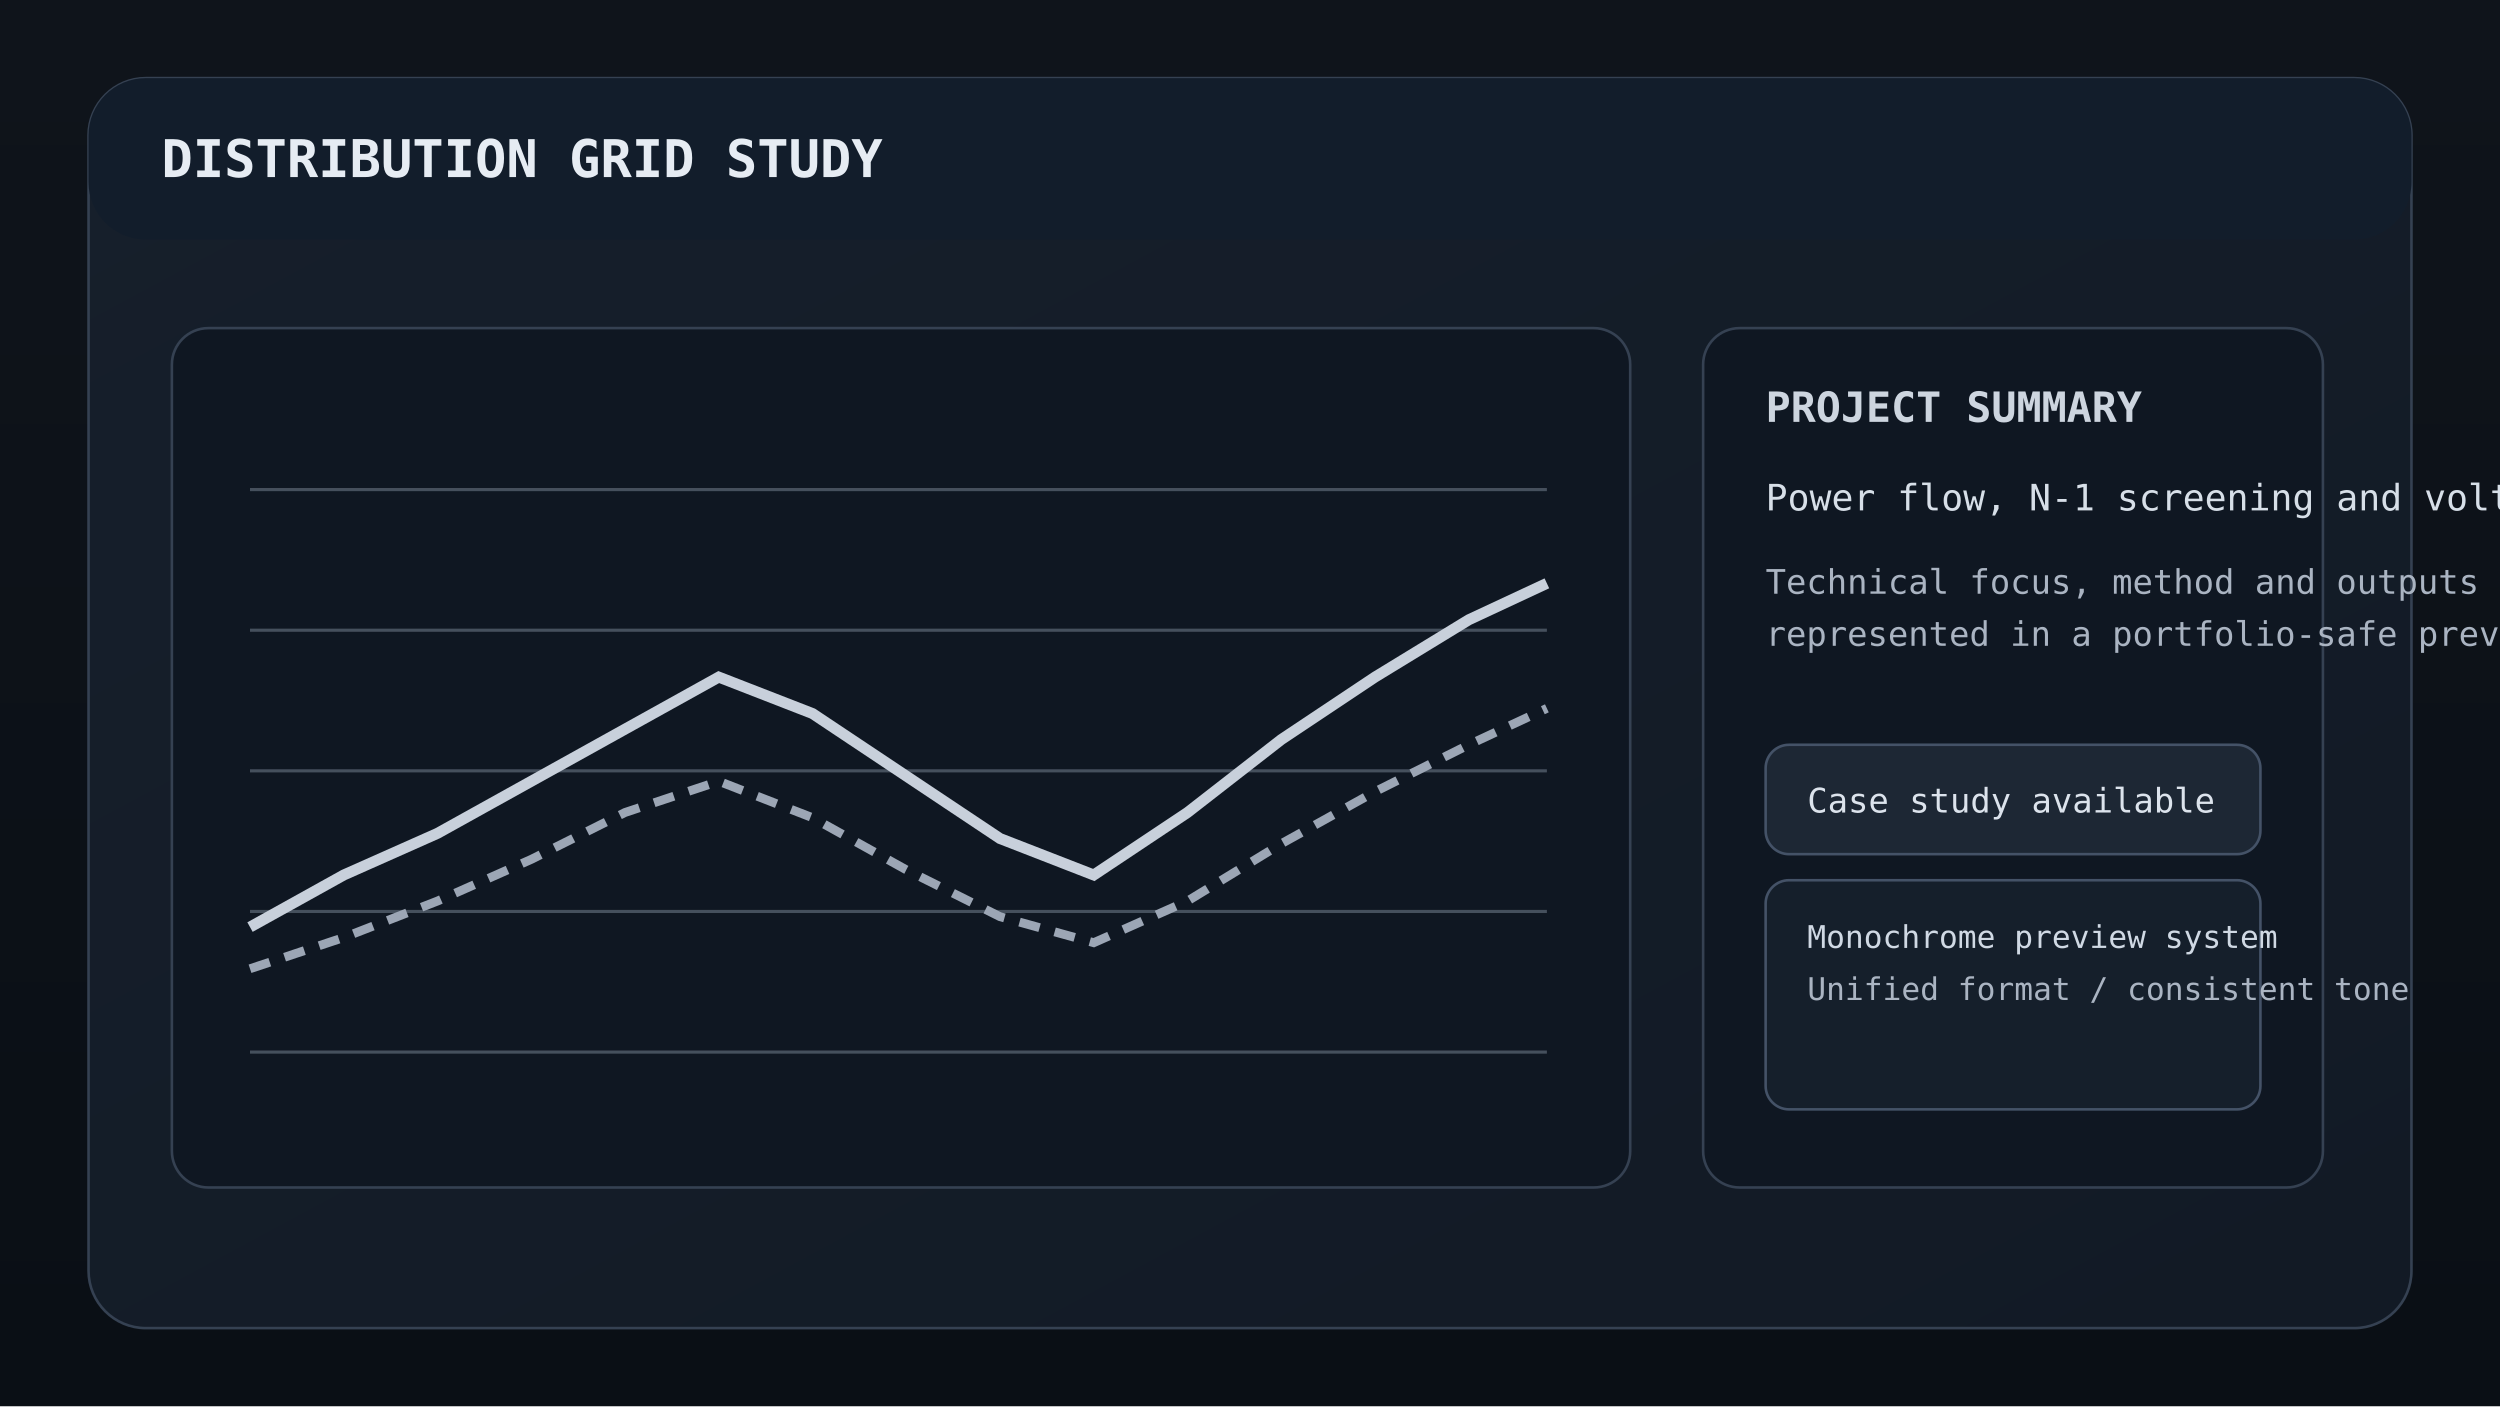
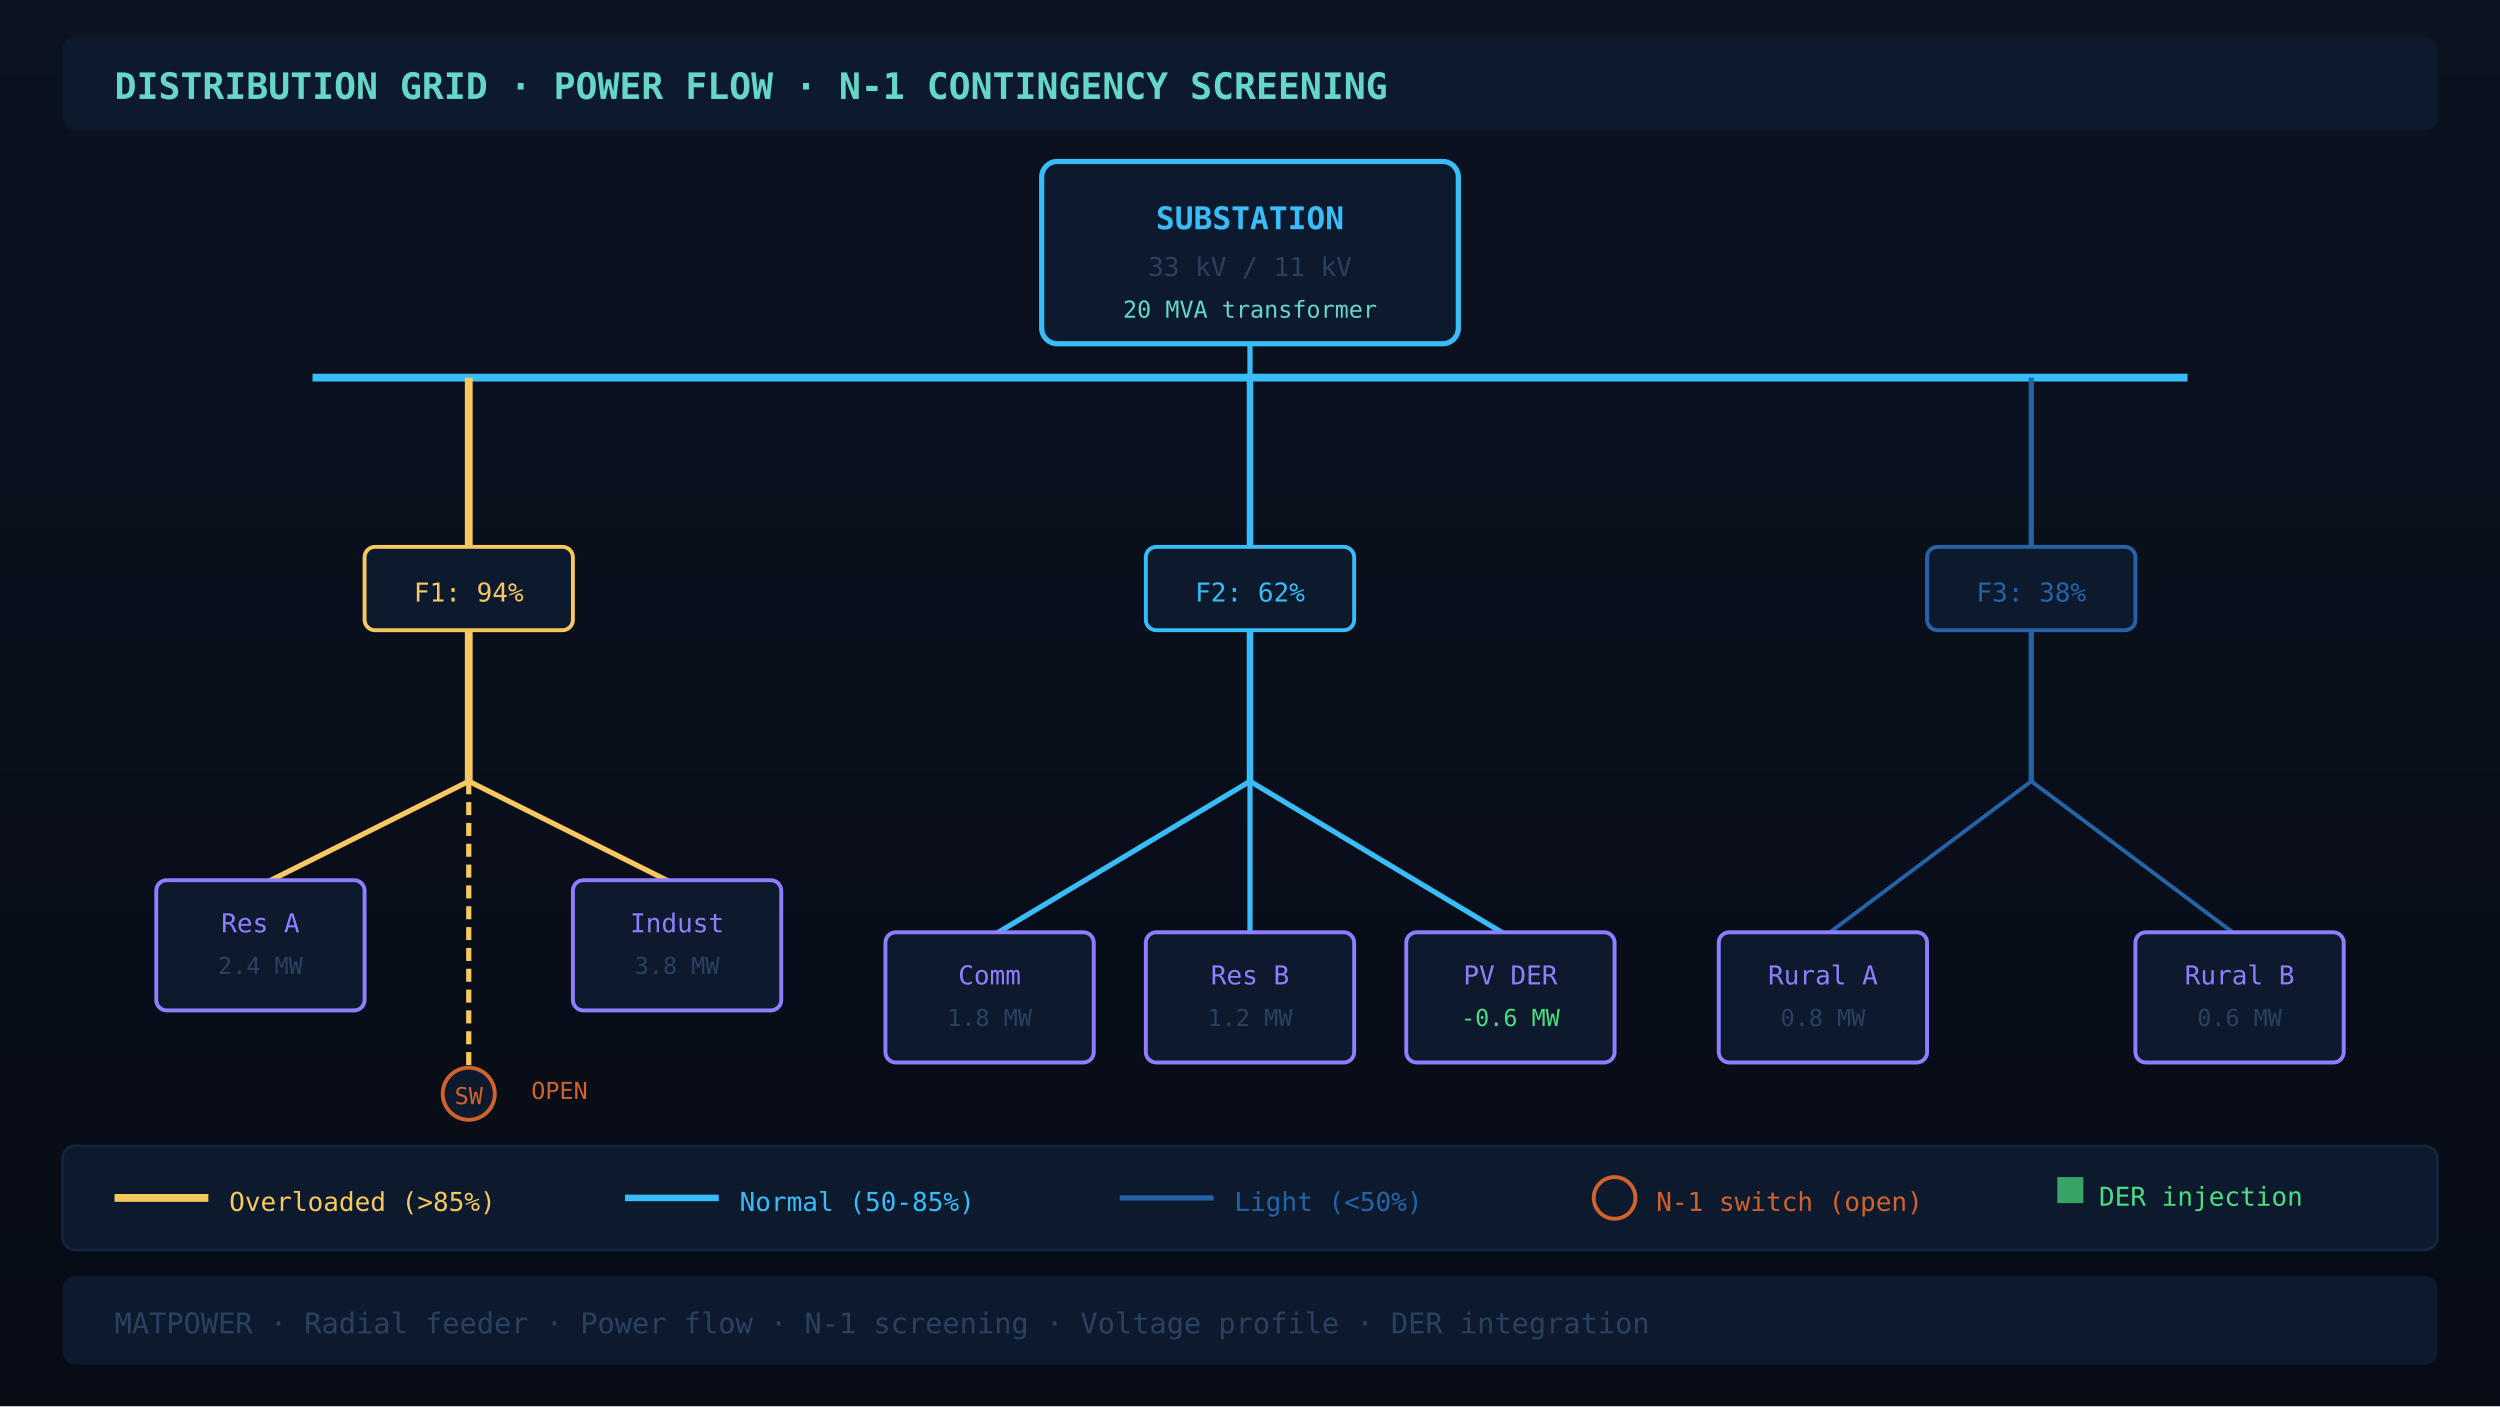
- <svg xmlns="http://www.w3.org/2000/svg" viewBox="0 0 960 540" role="img" aria-label="Power flow, N-1 screening and voltage profile">
+ <svg xmlns="http://www.w3.org/2000/svg" viewBox="0 0 960 540" role="img" aria-label="Distribution grid power flow and N-1 contingency study">
  <defs>
    <linearGradient id="bg" x1="0" y1="0" x2="0" y2="1">
-       <stop offset="0" stop-color="#0f141b" />
-       <stop offset="1" stop-color="#0a0f15" />
+       <stop offset="0" stop-color="#0b1220" />
+       <stop offset="1" stop-color="#070c16" />
    </linearGradient>
-     <linearGradient id="panel" x1="0" y1="0" x2="1" y2="1">
-       <stop offset="0" stop-color="#161f2b" />
-       <stop offset="1" stop-color="#121a25" />
-     </linearGradient>
+     <marker id="arr" markerWidth="7" markerHeight="6" refX="6" refY="3" orient="auto">
+       <path d="M0,0 L0,6 L7,3 z" fill="#38bdf8" />
+     </marker>
+     <marker id="aro" markerWidth="7" markerHeight="6" refX="6" refY="3" orient="auto">
+       <path d="M0,0 L0,6 L7,3 z" fill="#d0622c" />
+     </marker>
  </defs>
  <rect width="960" height="540" fill="url(#bg)" />
-   <rect x="34" y="30" width="892" height="480" rx="22" fill="url(#panel)" stroke="#354152" />
-   <rect x="34" y="30" width="892" height="62" rx="22" fill="#121d2b" />
-   <text x="62" y="68" fill="#e6ecf3" font-family="ui-monospace, SFMono-Regular, Menlo, monospace" font-size="20" font-weight="700">DISTRIBUTION GRID STUDY</text>
-   <rect x="66" y="126" width="560" height="330" rx="14" fill="#0f1722" stroke="#354152" />
-   <g stroke="#5d6876" stroke-width="1.2" opacity="0.7">
-     <line x1="96" y1="404" x2="594" y2="404" />
-     <line x1="96" y1="350" x2="594" y2="350" />
-     <line x1="96" y1="296" x2="594" y2="296" />
-     <line x1="96" y1="242" x2="594" y2="242" />
-     <line x1="96" y1="188" x2="594" y2="188" />
-   </g>
-   <polyline points="96,356 132,336 168,320 204,300 240,280 276,260 312,274 348,298 384,322 420,336 456,312 492,284 528,260 564,238 594,224" fill="none" stroke="#c8d0db" stroke-width="4.2" />
-   <polyline points="96,372 132,360 168,346 204,330 240,312 276,300 312,314 348,334 384,352 420,362 456,346 492,324 528,304 564,286 594,272" fill="none" stroke="#9ca6b5" stroke-width="3.4" stroke-dasharray="8 6" />
-   <rect x="654" y="126" width="238" height="330" rx="14" fill="#0f1722" stroke="#354152" />
-   <text x="678" y="162" fill="#cdd5df" font-family="ui-monospace,monospace" font-size="16" font-weight="700">PROJECT SUMMARY</text>
-   <text x="678" y="196" fill="#d7dfe8" font-family="ui-monospace,monospace" font-size="14">Power flow, N-1 screening and voltage profile</text>
-   <text x="678" y="228" fill="#aab4c2" font-family="ui-monospace,monospace" font-size="13">Technical focus, method and outputs</text>
-   <text x="678" y="248" fill="#aab4c2" font-family="ui-monospace,monospace" font-size="13">represented in a portfolio-safe preview</text>
-   <rect x="678" y="286" width="190" height="42" rx="9" fill="#1d2734" stroke="#445267" />
-   <text x="694" y="312" fill="#dce3ec" font-family="ui-monospace,monospace" font-size="13">Case study available</text>
-   <rect x="678" y="338" width="190" height="88" rx="9" fill="#151f2b" stroke="#445267" />
-   <text x="694" y="364" fill="#d0d9e4" font-family="ui-monospace,monospace" font-size="12">Monochrome preview system</text>
-   <text x="694" y="384" fill="#aab4c2" font-family="ui-monospace,monospace" font-size="12">Unified format / consistent tone</text>
+   <rect x="24" y="14" width="912" height="36" rx="5" fill="#0d1a2e" />
+   <text x="44" y="38" font-family="monospace" font-size="14" fill="#65d6c9" font-weight="bold">DISTRIBUTION GRID · POWER FLOW · N-1 CONTINGENCY SCREENING</text>
+   <rect x="400" y="62" width="160" height="70" rx="6" fill="#0d1a2e" stroke="#38bdf8" stroke-width="2" />
+   <text x="480" y="88" font-family="monospace" font-size="12" fill="#38bdf8" text-anchor="middle" font-weight="bold">SUBSTATION</text>
+   <text x="480" y="106" font-family="monospace" font-size="10" fill="#2a4060" text-anchor="middle">33 kV / 11 kV</text>
+   <text x="480" y="122" font-family="monospace" font-size="9" fill="#65d6c9" text-anchor="middle">20 MVA transformer</text>
+   <line x1="120" y1="145" x2="840" y2="145" stroke="#38bdf8" stroke-width="3" />
+   <line x1="480" y1="132" x2="480" y2="145" stroke="#38bdf8" stroke-width="2" />
+   <line x1="180" y1="145" x2="180" y2="210" stroke="#f6c85f" stroke-width="3" />
+   <rect x="140" y="210" width="80" height="32" rx="4" fill="#0d1a2e" stroke="#f6c85f" stroke-width="1.5" />
+   <text x="180" y="231" font-family="monospace" font-size="10" fill="#f6c85f" text-anchor="middle">F1: 94%</text>
+   <line x1="180" y1="242" x2="180" y2="300" stroke="#f6c85f" stroke-width="3" />
+   <line x1="180" y1="300" x2="100" y2="340" stroke="#f6c85f" stroke-width="2" />
+   <rect x="60" y="338" width="80" height="50" rx="4" fill="#0d1a2e" stroke="#8f7fff" stroke-width="1.5" />
+   <text x="100" y="358" font-family="monospace" font-size="10" fill="#8f7fff" text-anchor="middle">Res A</text>
+   <text x="100" y="374" font-family="monospace" font-size="9" fill="#2a4060" text-anchor="middle">2.4 MW</text>
+   <line x1="180" y1="300" x2="260" y2="340" stroke="#f6c85f" stroke-width="2" />
+   <rect x="220" y="338" width="80" height="50" rx="4" fill="#0d1a2e" stroke="#8f7fff" stroke-width="1.5" />
+   <text x="260" y="358" font-family="monospace" font-size="10" fill="#8f7fff" text-anchor="middle">Indust</text>
+   <text x="260" y="374" font-family="monospace" font-size="9" fill="#2a4060" text-anchor="middle">3.8 MW</text>
+   <line x1="180" y1="300" x2="180" y2="410" stroke="#f6c85f" stroke-width="2" stroke-dasharray="5,3" />
+   <circle cx="180" cy="420" r="10" fill="#0d1a2e" stroke="#d0622c" stroke-width="1.5" />
+   <text x="180" y="424" font-family="monospace" font-size="9" fill="#d0622c" text-anchor="middle">SW</text>
+   <text x="204" y="422" font-family="monospace" font-size="9" fill="#d0622c">OPEN</text>
+   <line x1="480" y1="145" x2="480" y2="210" stroke="#38bdf8" stroke-width="2.5" />
+   <rect x="440" y="210" width="80" height="32" rx="4" fill="#0d1a2e" stroke="#38bdf8" stroke-width="1.5" />
+   <text x="480" y="231" font-family="monospace" font-size="10" fill="#38bdf8" text-anchor="middle">F2: 62%</text>
+   <line x1="480" y1="242" x2="480" y2="300" stroke="#38bdf8" stroke-width="2.5" />
+   <line x1="480" y1="300" x2="380" y2="360" stroke="#38bdf8" stroke-width="2" />
+   <line x1="480" y1="300" x2="480" y2="360" stroke="#38bdf8" stroke-width="2" />
+   <line x1="480" y1="300" x2="580" y2="360" stroke="#38bdf8" stroke-width="2" />
+   <rect x="340" y="358" width="80" height="50" rx="4" fill="#0d1a2e" stroke="#8f7fff" stroke-width="1.5" />
+   <text x="380" y="378" font-family="monospace" font-size="10" fill="#8f7fff" text-anchor="middle">Comm</text>
+   <text x="380" y="394" font-family="monospace" font-size="9" fill="#2a4060" text-anchor="middle">1.8 MW</text>
+   <rect x="440" y="358" width="80" height="50" rx="4" fill="#0d1a2e" stroke="#8f7fff" stroke-width="1.5" />
+   <text x="480" y="378" font-family="monospace" font-size="10" fill="#8f7fff" text-anchor="middle">Res B</text>
+   <text x="480" y="394" font-family="monospace" font-size="9" fill="#2a4060" text-anchor="middle">1.2 MW</text>
+   <rect x="540" y="358" width="80" height="50" rx="4" fill="#0d1a2e" stroke="#8f7fff" stroke-width="1.5" />
+   <text x="580" y="378" font-family="monospace" font-size="10" fill="#8f7fff" text-anchor="middle">PV DER</text>
+   <text x="580" y="394" font-family="monospace" font-size="9" fill="#4ade80" text-anchor="middle">-0.6 MW</text>
+   <line x1="780" y1="145" x2="780" y2="210" stroke="#2563a8" stroke-width="2" />
+   <rect x="740" y="210" width="80" height="32" rx="4" fill="#0d1a2e" stroke="#2563a8" stroke-width="1.5" />
+   <text x="780" y="231" font-family="monospace" font-size="10" fill="#2563a8" text-anchor="middle">F3: 38%</text>
+   <line x1="780" y1="242" x2="780" y2="300" stroke="#2563a8" stroke-width="2" />
+   <line x1="780" y1="300" x2="700" y2="360" stroke="#2563a8" stroke-width="1.5" />
+   <line x1="780" y1="300" x2="860" y2="360" stroke="#2563a8" stroke-width="1.5" />
+   <rect x="660" y="358" width="80" height="50" rx="4" fill="#0d1a2e" stroke="#8f7fff" stroke-width="1.5" />
+   <text x="700" y="378" font-family="monospace" font-size="10" fill="#8f7fff" text-anchor="middle">Rural A</text>
+   <text x="700" y="394" font-family="monospace" font-size="9" fill="#2a4060" text-anchor="middle">0.8 MW</text>
+   <rect x="820" y="358" width="80" height="50" rx="4" fill="#0d1a2e" stroke="#8f7fff" stroke-width="1.5" />
+   <text x="860" y="378" font-family="monospace" font-size="10" fill="#8f7fff" text-anchor="middle">Rural B</text>
+   <text x="860" y="394" font-family="monospace" font-size="9" fill="#2a4060" text-anchor="middle">0.6 MW</text>
+   <rect x="24" y="440" width="912" height="40" rx="5" fill="#0d1a2e" stroke="#152540" stroke-width="1" />
+   <line x1="44" y1="460" x2="80" y2="460" stroke="#f6c85f" stroke-width="3" />
+   <text x="88" y="465" font-family="monospace" font-size="10" fill="#f6c85f">Overloaded (&gt;85%)</text>
+   <line x1="240" y1="460" x2="276" y2="460" stroke="#38bdf8" stroke-width="2.5" />
+   <text x="284" y="465" font-family="monospace" font-size="10" fill="#38bdf8">Normal (50-85%)</text>
+   <line x1="430" y1="460" x2="466" y2="460" stroke="#2563a8" stroke-width="2" />
+   <text x="474" y="465" font-family="monospace" font-size="10" fill="#2563a8">Light (&lt;50%)</text>
+   <circle cx="620" cy="460" r="8" fill="none" stroke="#d0622c" stroke-width="1.5" />
+   <text x="636" y="465" font-family="monospace" font-size="10" fill="#d0622c">N-1 switch (open)</text>
+   <rect x="790" y="452" width="10" height="10" fill="#4ade80" opacity="0.7" />
+   <text x="806" y="463" font-family="monospace" font-size="10" fill="#4ade80">DER injection</text>
+   <rect x="24" y="490" width="912" height="34" rx="5" fill="#0d1a2e" />
+   <text x="44" y="512" font-family="monospace" font-size="11" fill="#2a4060">MATPOWER · Radial feeder · Power flow · N-1 screening · Voltage profile · DER integration</text>
</svg>
